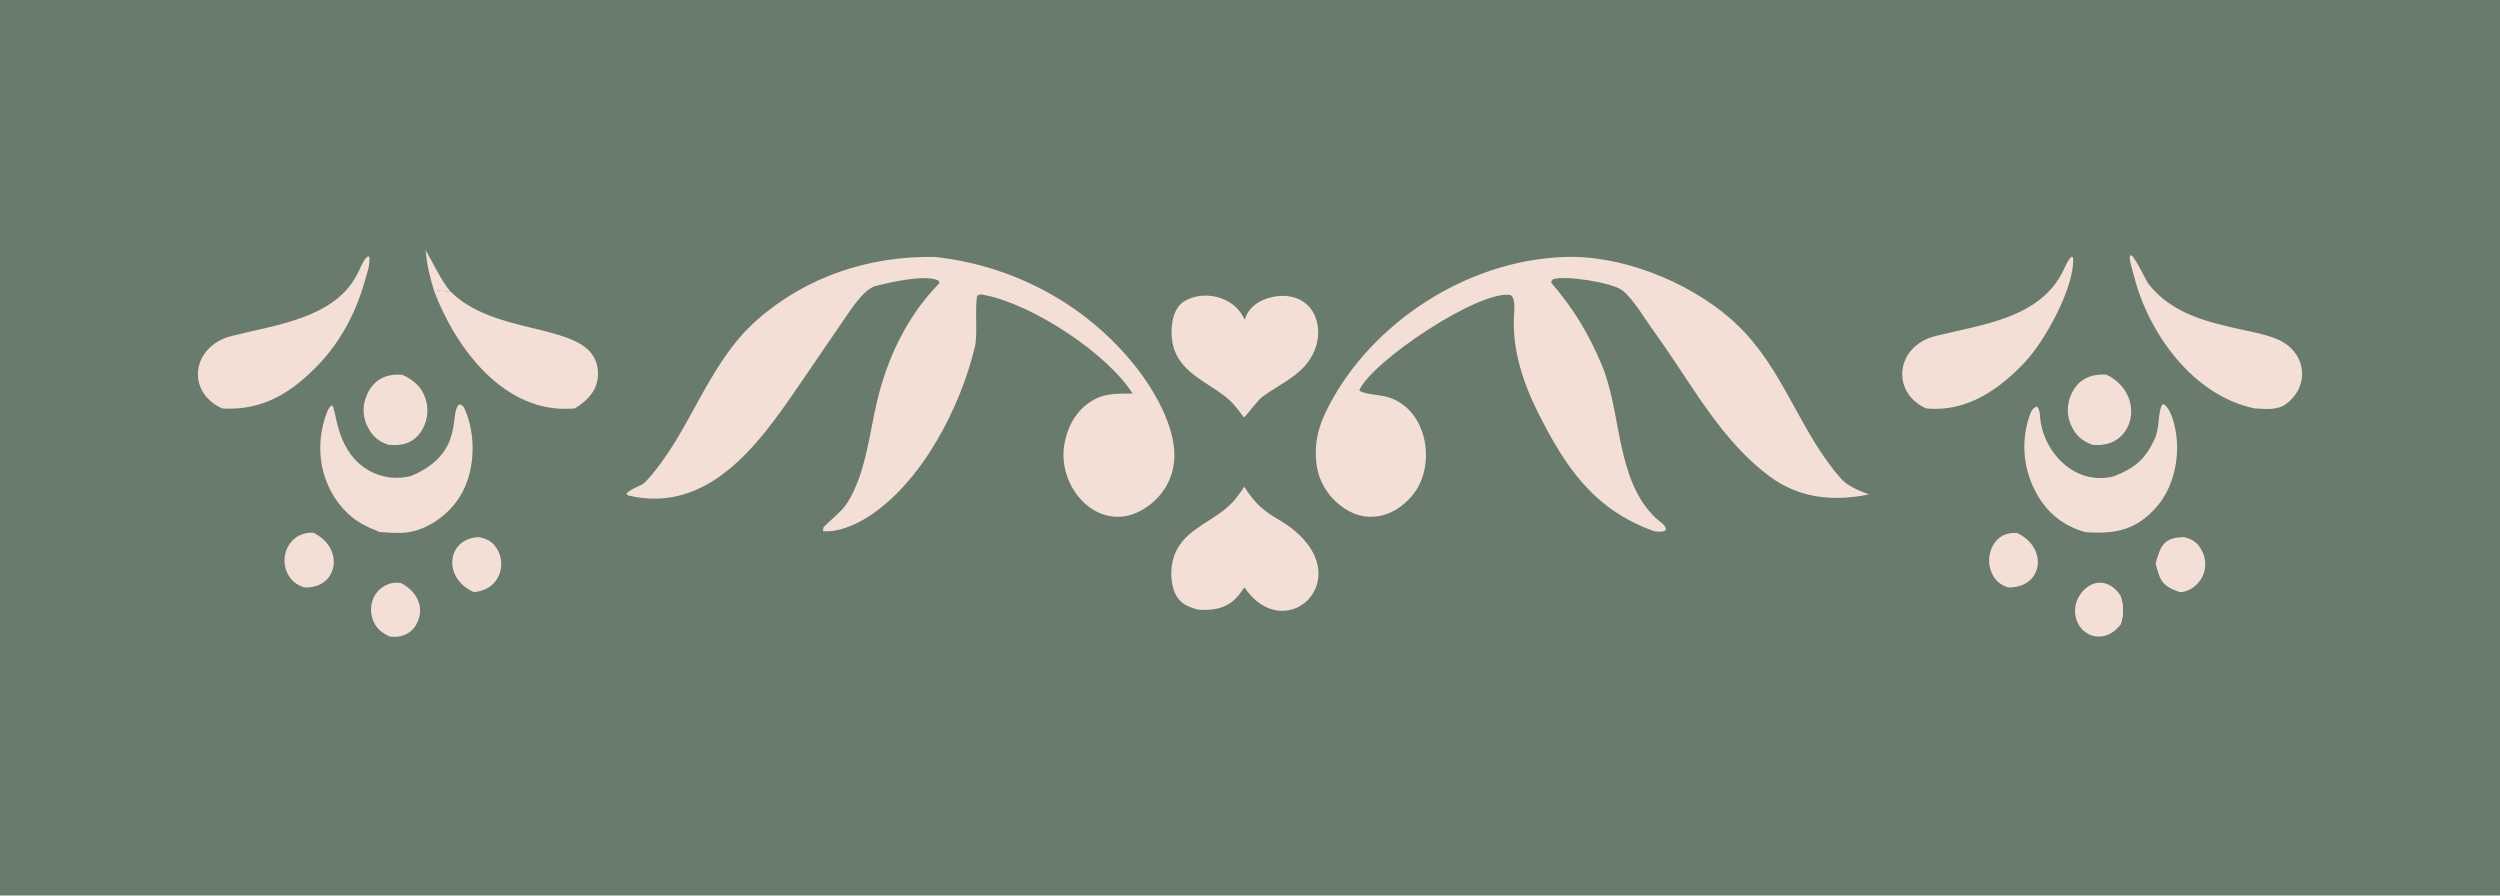
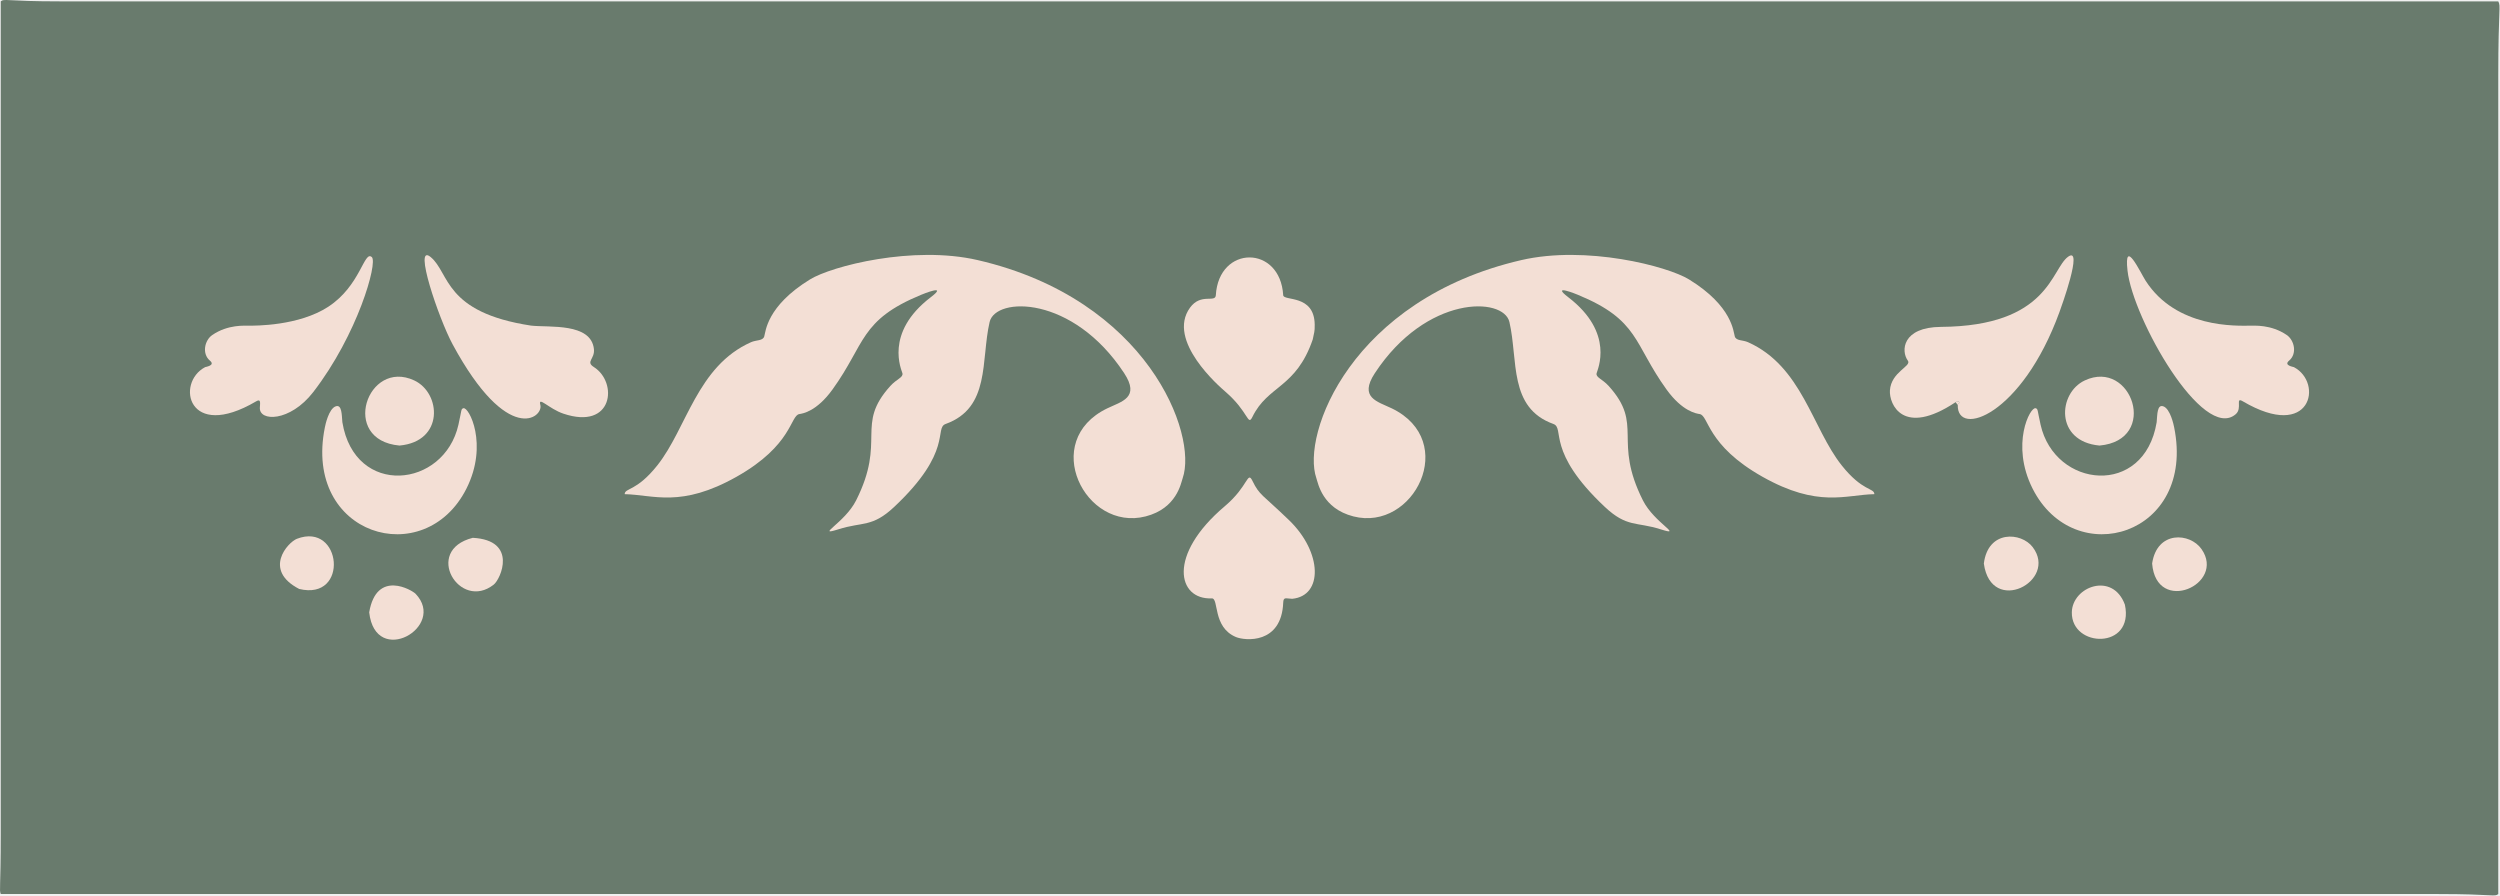
<svg xmlns="http://www.w3.org/2000/svg" width="240" height="86" viewBox="0 0 240 86" fill="none">
-   <g clip-path="url(#clip0_142_112)">
-     <mask id="mask0_142_112" style="mask-type:luminance" maskUnits="userSpaceOnUse" x="0" y="0" width="240" height="86">
-       <path d="M240 86H0V0H240V86Z" fill="white" />
-     </mask>
-     <g mask="url(#mask0_142_112)">
-       <path d="M0 86H240V-81.401H0V86Z" fill="#697B6D" />
-       <path d="M79.006 50.985C80.39 51.139 82.104 50.393 83.282 49.65C88.513 46.353 92.231 39.023 93.585 33.307C93.882 32.055 93.559 29.473 93.82 28.372C94.122 28.212 94.221 28.264 94.597 28.34C99.216 29.272 106.275 33.929 108.734 37.777C107.093 37.807 105.918 37.692 104.534 38.673C103.168 39.627 102.429 41.129 102.169 42.705C101.436 47.136 105.999 51.83 110.368 48.472C111.7 47.46 112.546 45.968 112.71 44.342C113.053 41.151 110.68 37.157 108.639 34.727C103.974 29.081 97.162 25.46 89.713 24.666C83.421 24.556 77.418 26.56 72.704 30.689C67.814 34.972 66.267 41.671 61.916 46.313C61.613 46.636 60.386 46.974 60.133 47.411L60.318 47.568C68 49.394 72.856 42.595 76.471 37.332L80.761 31.06C81.494 29.996 82.864 27.753 84.079 27.451C85.512 27.094 88.712 26.333 90.064 26.915C90.206 27.131 90.235 27.133 90.006 27.37C87.037 30.44 85.157 34.461 84.196 38.53C83.452 41.678 83.112 45.43 81.358 48.247C80.797 49.147 79.771 49.853 79.052 50.627C79.052 50.627 79.01 50.955 79.006 50.985Z" fill="#F3DFD5" />
-       <path d="M86.305 41.191C86.721 41.241 87.009 41.333 87.353 41.139C87.848 40.456 87.606 40.021 86.932 39.542C86.368 39.851 85.562 40.658 86.305 41.191Z" fill="#F3DFD5" />
-       <path d="M158.821 51.001C159.254 51.034 159.53 51.106 159.902 50.911C160.02 50.433 159.32 50.081 158.96 49.739C155.075 46.06 155.709 39.587 153.746 34.974C152.455 31.944 151.077 29.66 148.952 27.186C148.85 27.069 148.996 26.927 149.061 26.824C150.123 26.38 154.728 27.125 155.7 27.845C156.771 28.637 157.96 30.699 158.775 31.812C162.298 36.629 165.274 42.578 170.364 46.069C173.123 47.902 176.282 48.114 179.424 47.462C178.516 47.128 177.378 46.675 176.741 45.954C172.746 41.423 171.288 35.564 166.865 31.274C162.936 27.463 156.546 24.727 151.005 24.658C141.633 24.64 132.402 30.393 127.959 38.239C126.811 40.269 126.149 41.963 126.356 44.328C126.502 45.96 127.328 47.467 128.645 48.504C130.987 50.387 133.747 49.741 135.558 47.598C138.092 44.598 136.968 38.71 132.649 37.992C132.081 37.898 130.887 37.794 130.486 37.492C131.603 34.749 141.981 27.811 145.006 28.319C145.517 28.655 145.367 29.738 145.336 30.429C145.195 33.63 146.207 36.728 147.641 39.59C150.248 44.789 152.997 48.947 158.821 51.001Z" fill="#F3DFD5" />
-       <path d="M149.974 38.722C150.24 38.807 150.528 38.668 150.615 38.412C150.704 38.156 150.559 37.88 150.292 37.796C150.028 37.712 149.741 37.85 149.654 38.106C149.566 38.361 149.709 38.637 149.974 38.722Z" fill="#F3DFD5" />
-       <path d="M114.898 58.497C115.547 58.59 116.21 58.566 116.851 58.426C118.14 58.133 118.793 57.401 119.461 56.381C123.576 62.441 131.127 54.946 122.874 49.957C121.3 49.075 120.378 48.227 119.456 46.727C118.844 47.627 118.416 48.232 117.551 48.922C115.759 50.354 113.527 51.075 112.708 53.388C112.326 54.467 112.337 56.062 112.875 57.094C113.315 57.939 114.023 58.235 114.898 58.497Z" fill="#F3DFD5" />
-       <path d="M119.398 40.074C119.68 39.916 120.707 38.45 121.138 38.132C123.228 36.586 125.584 35.82 126.374 33.134C126.67 32.126 126.601 30.837 126.014 29.891C125.586 29.198 124.886 28.701 124.072 28.51C122.362 28.097 119.916 28.914 119.514 30.695C119.404 30.498 119.289 30.304 119.167 30.113C118.068 28.404 115.444 27.851 113.671 28.935C112.305 29.77 112.267 32.291 112.755 33.63C113.545 35.797 115.849 36.693 117.582 38.031C118.384 38.654 118.822 39.267 119.398 40.074Z" fill="#F3DFD5" />
-       <path d="M21.358 39.217C25.325 39.44 28.108 37.614 30.697 34.873C32.707 32.746 34.16 29.979 34.947 27.225C35.18 26.409 35.522 25.556 35.467 24.689L35.329 24.602C34.926 24.899 34.769 25.351 34.554 25.802C34.455 26.008 34.352 26.211 34.245 26.413C32.056 30.571 26.431 31.188 22.229 32.255C18.391 33.23 17.817 37.653 21.358 39.217Z" fill="#F3DFD5" />
-       <path d="M21.264 36.696C21.833 36.449 22.57 35.482 22.496 34.826C22.182 34.52 22.309 34.615 21.79 34.531C21.155 34.541 20.812 34.538 20.347 34.957C20.008 35.851 20.591 36.164 21.264 36.696Z" fill="#F3DFD5" />
-       <path d="M184.928 39.213C188.793 39.573 191.868 37.43 194.366 34.796C196.326 32.731 199.208 27.495 199.014 24.727L198.888 24.637C198.527 24.929 198.336 25.431 198.132 25.851C195.948 30.542 190.402 31.12 185.822 32.252C181.949 33.211 181.499 37.703 184.928 39.213Z" fill="#F3DFD5" />
-       <path d="M216.434 39.206C217.429 39.264 218.622 39.408 219.457 38.788C221.783 37.059 221.42 33.853 218.769 32.636C217.713 32.152 216.535 31.937 215.409 31.69C211.896 30.919 208.525 30.151 206.233 27.23C205.882 26.69 204.96 24.648 204.566 24.483L204.451 24.657C204.475 25.253 204.715 25.912 204.861 26.494C206.215 31.875 210.455 37.968 216.434 39.206Z" fill="#F3DFD5" />
-       <path d="M200.157 51.081C203.022 51.296 205.073 50.911 207.046 48.648C208.588 46.877 209.189 44.267 208.951 42.005C208.857 41.122 208.527 39.397 207.747 38.804L207.578 38.837C207.112 39.617 207.397 41.029 206.782 42.288C205.866 44.166 204.915 44.935 202.952 45.718C199.128 46.718 195.999 43.265 195.833 39.827C195.82 39.562 195.741 39.185 195.521 39.023C195.068 39.206 194.935 39.606 194.795 40.031C193.997 42.462 194.249 45.099 195.494 47.35C196.533 49.234 198.037 50.462 200.157 51.081Z" fill="#F3DFD5" />
-       <path d="M36.444 51.073C38.071 51.18 39.192 51.322 40.729 50.637C42.64 49.779 44.111 48.217 44.811 46.303C45.604 44.166 45.563 41.425 44.618 39.29C44.478 38.971 44.383 38.895 44.105 38.814C43.037 39.572 44.751 43.465 39.473 45.69C39.319 45.731 39.172 45.767 39.014 45.793C37.59 46.039 36.123 45.71 34.959 44.882C32.183 42.925 32.303 39.196 31.873 38.91C31.622 39.095 31.535 39.218 31.419 39.508C30.084 42.854 30.718 46.793 33.436 49.337C34.328 50.172 35.308 50.619 36.444 51.073Z" fill="#F3DFD5" />
-       <path d="M41.693 27.995C43.742 33.376 48.432 39.848 55.182 39.209C56.197 38.587 57.053 37.807 57.324 36.634C57.522 35.776 57.386 34.836 56.892 34.092C54.91 31.107 47.183 31.987 43.24 27.972C42.532 28.021 42.119 27.773 41.693 27.995Z" fill="#F3DFD5" />
-       <path d="M37.303 42.7C38.779 42.844 39.897 42.448 40.603 41.119C41.074 40.231 41.161 39.201 40.847 38.252C40.452 37.086 39.719 36.511 38.634 35.983C36.913 35.833 35.715 36.566 35.127 38.141C34.776 39.078 34.841 40.111 35.306 41C35.755 41.879 36.354 42.399 37.303 42.7Z" fill="#F3DFD5" />
-       <path d="M200.863 42.697C204.932 43.168 206.095 37.847 202.213 35.968C200.52 35.863 199.337 36.541 198.74 38.102C198.391 39.022 198.438 40.037 198.869 40.923C199.306 41.831 199.909 42.349 200.863 42.697Z" fill="#F3DFD5" />
-       <path d="M29.196 56.39C32.413 56.562 33.181 52.646 30.069 51.136C28.864 51.092 27.92 51.72 27.499 52.8C27.213 53.541 27.253 54.361 27.608 55.073C27.959 55.763 28.461 56.14 29.196 56.39Z" fill="#F3DFD5" />
-       <path d="M192.764 56.393C196.052 56.496 196.742 52.644 193.642 51.166C192.424 51.08 191.534 51.683 191.137 52.789C190.853 53.559 190.901 54.406 191.272 55.141C191.602 55.779 192.074 56.17 192.764 56.393Z" fill="#F3DFD5" />
-       <path d="M209.284 56.849C210.338 56.805 211.274 55.949 211.575 55.004C211.806 54.271 211.726 53.479 211.35 52.803C210.926 52.041 210.504 51.791 209.688 51.561C207.653 51.6 207.422 52.445 206.942 54.067C207.339 55.719 207.556 56.271 209.284 56.849Z" fill="#F3DFD5" />
-       <path d="M45.515 56.85C46.738 56.707 47.662 56.088 48.008 54.913C48.222 54.172 48.121 53.38 47.726 52.712C47.284 51.978 46.815 51.764 46.03 51.569C42.893 51.598 42.414 55.525 45.515 56.85Z" fill="#F3DFD5" />
-       <path d="M37.393 61.108C37.828 61.147 38.159 61.169 38.591 61.038C39.19 60.863 39.69 60.462 39.977 59.926C40.83 58.334 40.051 56.772 38.481 55.965C38.14 55.935 37.817 55.918 37.483 56.012C36.843 56.191 36.302 56.606 35.978 57.167C35.601 57.832 35.516 58.614 35.742 59.34C36.036 60.276 36.539 60.676 37.393 61.108Z" fill="#F3DFD5" />
-       <path d="M203.558 57.168C202.726 55.851 201.206 55.443 200.013 56.682C199.45 57.264 199.158 58.043 199.207 58.837C199.365 61.013 201.912 62.08 203.564 59.977C203.893 59.067 203.891 58.076 203.558 57.168Z" fill="#F3DFD5" />
-       <path d="M203.564 59.976C203.893 59.067 203.891 58.076 203.558 57.168C203.355 57.789 203.245 59.398 203.564 59.976Z" fill="#F3DFD5" />
-       <path d="M40.852 24C41.029 25.678 41.214 26.385 41.693 27.995C42.119 27.773 42.532 28.021 43.24 27.972C42.353 26.966 41.579 25.232 40.852 24Z" fill="#F3DFD5" />
-     </g>
+   <g clip-path="url(#clip0_216_57816)">
+     <path fill-rule="evenodd" clip-rule="evenodd" d="M234.097 85.827H0.073C-0.092 85.399 0.073 85.379 0.073 80.091V0.132C0.424 -0.165 0.497 0.132 5.81 0.132H239.833C240.104 0.635 239.833 0.679 239.833 7.273V85.827C239.483 86.124 239.41 85.827 234.097 85.827Z" fill="#697B6D" />
+     <path fill-rule="evenodd" clip-rule="evenodd" d="M59.968 47.439C59.986 46.82 61.094 47.206 63.103 44.676C65.936 41.111 66.916 35.156 72.096 32.852C72.62 32.618 73.223 32.74 73.367 32.299C73.507 31.872 73.564 29.403 77.763 26.823C79.841 25.547 87.638 23.529 93.867 24.971C110.177 28.747 115.009 41.699 113.534 45.913C113.371 46.378 112.974 48.805 109.984 49.574C104.166 51.069 99.81 42.33 106.297 39.202C107.67 38.54 109.471 38.183 107.919 35.822C102.992 28.322 95.568 28.461 95.002 30.916C94.152 34.603 95.098 39.146 90.784 40.7C89.652 41.108 91.542 43.312 85.84 48.666C83.723 50.654 82.823 50.071 80.499 50.809C78.196 51.54 81.094 50.208 82.186 48.039C85.116 42.215 82.065 40.827 85.469 37.057C86.094 36.365 86.728 36.245 86.633 35.83C86.57 35.558 84.848 31.971 89.355 28.533C91.101 27.201 88.511 28.267 88.442 28.296C82.518 30.735 83.109 32.976 79.918 37.393C78.396 39.501 77.058 39.702 76.745 39.749C75.852 39.883 76.094 42.732 70.718 45.764C65.355 48.788 62.745 47.496 59.968 47.439Z" fill="#F3DFD5" />
+     <path fill-rule="evenodd" clip-rule="evenodd" d="M179.939 47.439C177.162 47.496 174.551 48.788 169.189 45.764C163.812 42.733 164.055 39.883 163.162 39.749C162.849 39.702 161.511 39.501 159.988 37.393C156.798 32.976 157.389 30.735 151.465 28.296C151.395 28.267 148.817 27.206 150.552 28.533C155.043 31.97 153.351 35.498 153.274 35.83C153.178 36.245 153.812 36.365 154.437 37.057C157.842 40.827 154.79 42.215 157.721 48.039C158.812 50.208 161.71 51.54 159.407 50.809C157.084 50.071 156.184 50.654 154.067 48.666C148.364 43.312 150.255 41.108 149.122 40.7C144.809 39.146 145.754 34.603 144.905 30.917C144.34 28.464 136.92 28.316 131.987 35.822C130.435 38.184 132.239 38.542 133.609 39.202C140.097 42.33 135.741 51.069 129.923 49.574C126.933 48.805 126.536 46.379 126.373 45.913C124.898 41.702 129.728 28.747 146.04 24.971C152.273 23.528 160.072 25.55 162.143 26.823C166.343 29.404 166.401 31.874 166.54 32.299C166.684 32.74 167.286 32.618 167.811 32.852C172.99 35.156 173.97 41.109 176.803 44.676C178.81 47.202 179.921 46.821 179.939 47.439Z" fill="#F3DFD5" />
+     <path fill-rule="evenodd" clip-rule="evenodd" d="M187.737 38.609C182.673 41.982 181.346 38.785 181.432 37.478C181.548 35.692 183.547 35.156 183.155 34.624C182.473 33.697 182.608 31.406 186.332 31.381C196.697 31.308 196.901 25.826 198.537 24.647C200.038 23.565 197.857 29.55 197.71 29.953C194.079 39.921 187.859 42.012 187.945 38.882C187.947 38.719 188.087 38.8 188.09 38.648C188.09 38.633 188.091 38.531 187.951 38.516C187.874 38.507 187.814 38.618 187.737 38.609Z" fill="#F3DFD5" />
+     <path fill-rule="evenodd" clip-rule="evenodd" d="M50.992 31.26C52.737 31.454 56.73 30.967 57.016 33.503C57.125 34.475 56.185 34.714 57.013 35.238C59.342 36.712 58.876 41.332 54.078 39.709C52.699 39.243 51.634 37.992 51.872 38.868C52.198 40.066 48.763 42.878 43.452 33.058C42.117 30.59 39.63 23.258 41.344 24.677C43.191 26.206 42.59 29.984 50.992 31.26Z" fill="#F3DFD5" />
+     <path fill-rule="evenodd" clip-rule="evenodd" d="M126.023 32.587C124.411 37.281 121.723 36.965 120.235 40.016C119.772 40.966 119.887 39.541 117.627 37.594C117.097 37.137 111.945 32.699 114.242 29.535C115.284 28.101 116.675 29.103 116.72 28.34C117.004 23.508 122.902 23.504 123.187 28.34C123.222 28.928 126.168 28.224 126.212 31.155C126.223 31.896 126.155 31.874 126.023 32.587Z" fill="#F3DFD5" />
+     <path fill-rule="evenodd" clip-rule="evenodd" d="M124.05 57.484C123.465 57.472 123.212 57.262 123.189 57.852C123.028 61.879 119.502 61.511 118.652 61.156C116.38 60.207 117.036 57.413 116.329 57.444C113.044 57.593 112.02 53.293 117.59 48.588C119.864 46.667 119.736 45.148 120.24 46.175C120.932 47.583 121.143 47.417 123.758 49.945C126.954 53.034 127.025 57.202 124.05 57.484Z" fill="#F3DFD5" />
+     <path fill-rule="evenodd" clip-rule="evenodd" d="M23.838 31.265C24.47 31.269 28.683 31.302 31.521 29.444C34.627 27.411 34.949 23.995 35.697 24.684C36.277 25.219 34.329 32.128 30.071 37.64C27.839 40.529 24.846 40.492 24.947 39.12C24.985 38.602 25.027 38.272 24.589 38.53C18.024 42.393 16.846 36.754 19.686 35.248C19.749 35.215 20.709 35.086 20.154 34.622C19.363 33.96 19.641 32.666 20.378 32.162C21.904 31.118 23.546 31.28 23.838 31.265Z" fill="#F3DFD5" />
+     <path fill-rule="evenodd" clip-rule="evenodd" d="M216.069 31.264C216.361 31.28 218.003 31.118 219.529 32.162C220.265 32.666 220.545 33.959 219.753 34.622C219.198 35.085 220.157 35.213 220.221 35.248C223.062 36.756 221.881 42.392 215.318 38.53C214.538 38.071 215.307 39.184 214.625 39.767C211.487 42.454 204.76 30.593 204.243 25.992C203.873 22.706 205.49 26.191 205.981 26.953C208.934 31.54 214.705 31.275 216.069 31.264Z" fill="#F3DFD5" />
+     <path fill-rule="evenodd" clip-rule="evenodd" d="M207.04 40.533C207.106 39.789 207.081 38.804 207.673 39.006C208.356 39.238 208.68 40.831 208.716 41.008C210.837 51.415 199.144 54.887 195.124 46.897C192.994 42.663 194.901 39.005 195.429 39.191C195.661 39.272 195.575 39.338 195.894 40.764C197.263 46.882 205.849 47.765 207.04 40.533Z" fill="#F3DFD5" />
+     <path fill-rule="evenodd" clip-rule="evenodd" d="M32.867 40.533C34.057 47.765 42.644 46.882 44.012 40.764C44.331 39.338 44.246 39.272 44.477 39.191C45.005 39.005 46.913 42.663 44.783 46.897C40.764 54.886 29.071 51.418 31.191 41.008C31.226 40.831 31.551 39.239 32.233 39.006C32.825 38.804 32.803 39.811 32.867 40.533Z" fill="#F3DFD5" />
+     <path fill-rule="evenodd" clip-rule="evenodd" d="M201.552 42.774C197.254 42.38 197.553 37.731 200.138 36.522C204.655 34.409 207.312 42.255 201.552 42.774Z" fill="#F3DFD5" />
+     <path fill-rule="evenodd" clip-rule="evenodd" d="M38.355 42.774C32.594 42.255 35.252 34.409 39.769 36.522C42.353 37.731 42.653 42.38 38.355 42.774Z" fill="#F3DFD5" />
+     <path fill-rule="evenodd" clip-rule="evenodd" d="M190.449 54.102C190.847 50.854 194.044 51.073 195.141 52.526C197.607 55.792 191.145 59.152 190.449 54.102Z" fill="#F3DFD5" />
+     <path fill-rule="evenodd" clip-rule="evenodd" d="M35.443 58.783C36.153 54.625 39.571 56.664 39.897 57.005C42.928 60.175 36.035 64.127 35.443 58.783Z" fill="#F3DFD5" />
+     <path fill-rule="evenodd" clip-rule="evenodd" d="M206.604 54.097C207.075 50.911 210.243 51.127 211.35 52.718C213.709 56.108 207.007 59.071 206.604 54.097Z" fill="#F3DFD5" />
+     <path fill-rule="evenodd" clip-rule="evenodd" d="M203.991 58.052C204.906 62.367 198.839 62.223 198.896 58.783C198.937 56.302 202.827 54.86 203.991 58.052Z" fill="#F3DFD5" />
+     <path fill-rule="evenodd" clip-rule="evenodd" d="M28.721 56.54C25.212 54.722 27.631 52.059 28.507 51.723C32.82 50.069 33.546 57.706 28.721 56.54Z" fill="#F3DFD5" />
+     <path fill-rule="evenodd" clip-rule="evenodd" d="M45.388 51.63C49.738 51.87 48.063 55.593 47.406 56.116C44.13 58.717 40.584 52.839 45.388 51.63Z" fill="#F3DFD5" />
+     <path fill-rule="evenodd" clip-rule="evenodd" d="M187.737 38.609C187.815 38.618 187.874 38.507 187.951 38.516C188.092 38.531 188.09 38.633 188.09 38.648C188.087 38.8 187.948 38.719 187.945 38.882L187.737 38.609Z" fill="#F3DFD5" />
  </g>
  <defs>
-     <clipPath id="clip0_142_112">
-       <rect width="240" height="86" fill="white" />
+     <clipPath id="clip0_216_57816">
+       <rect width="240" height="85.994" fill="white" />
    </clipPath>
  </defs>
</svg>
